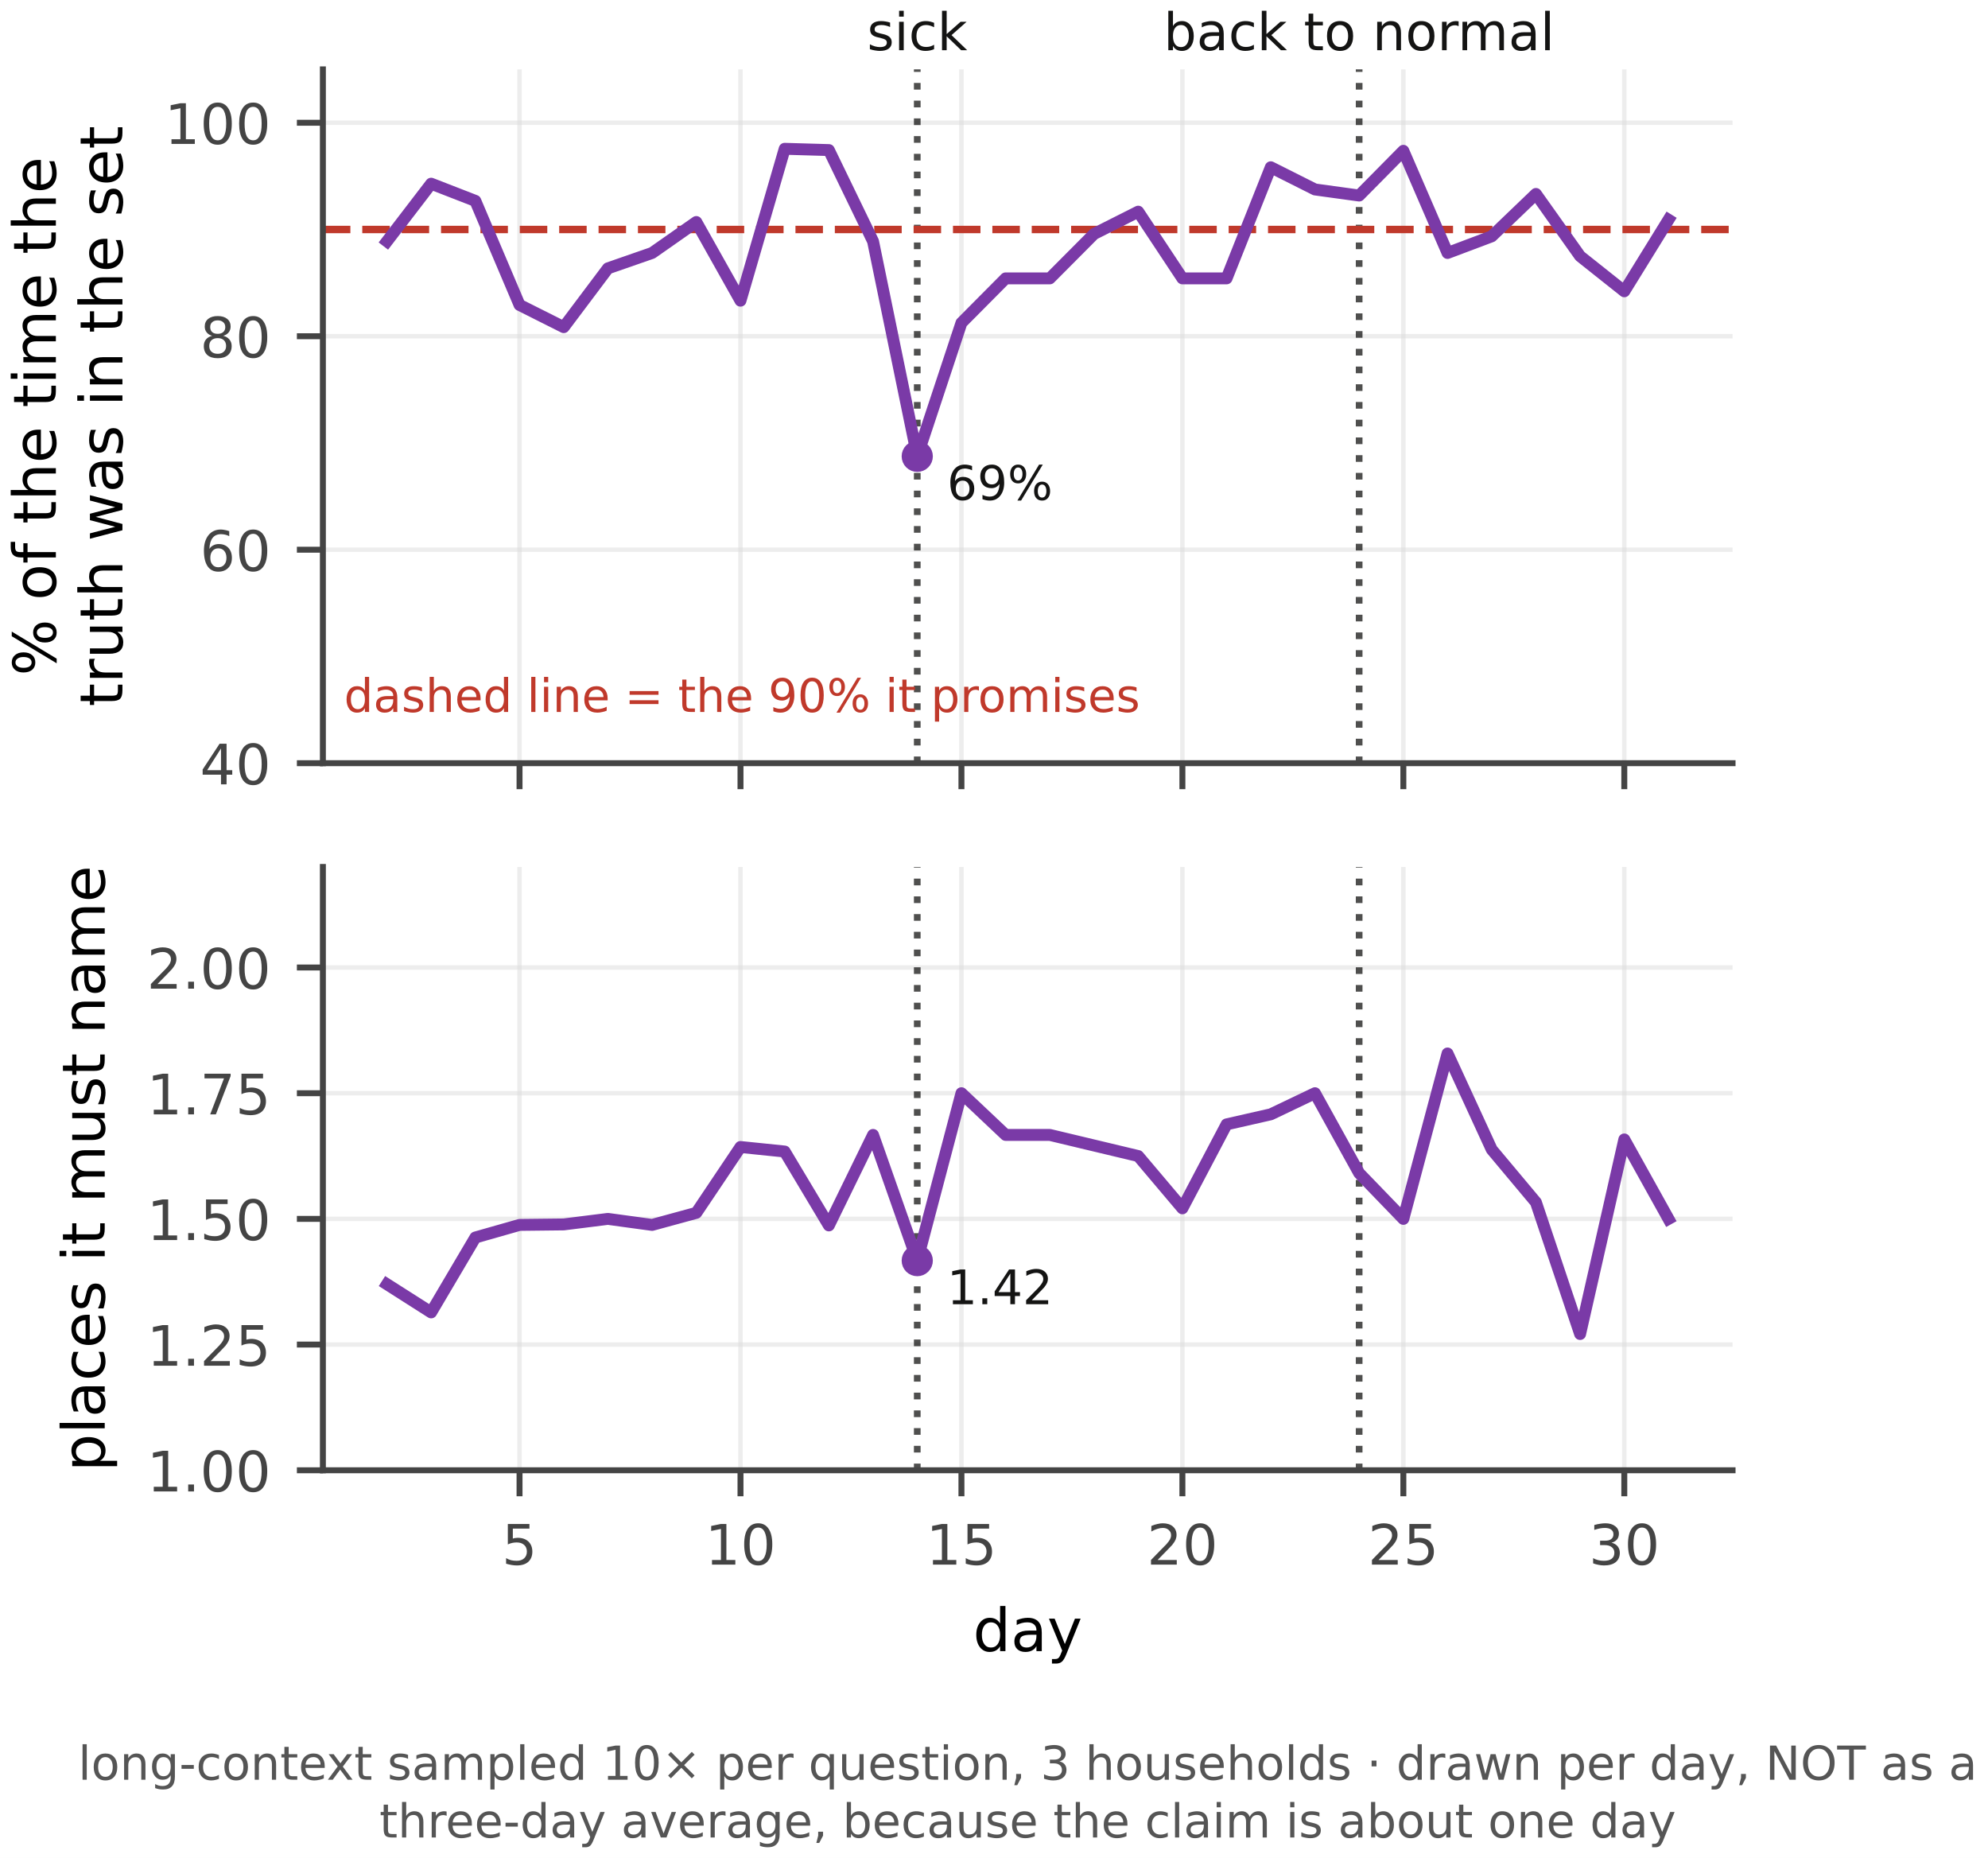
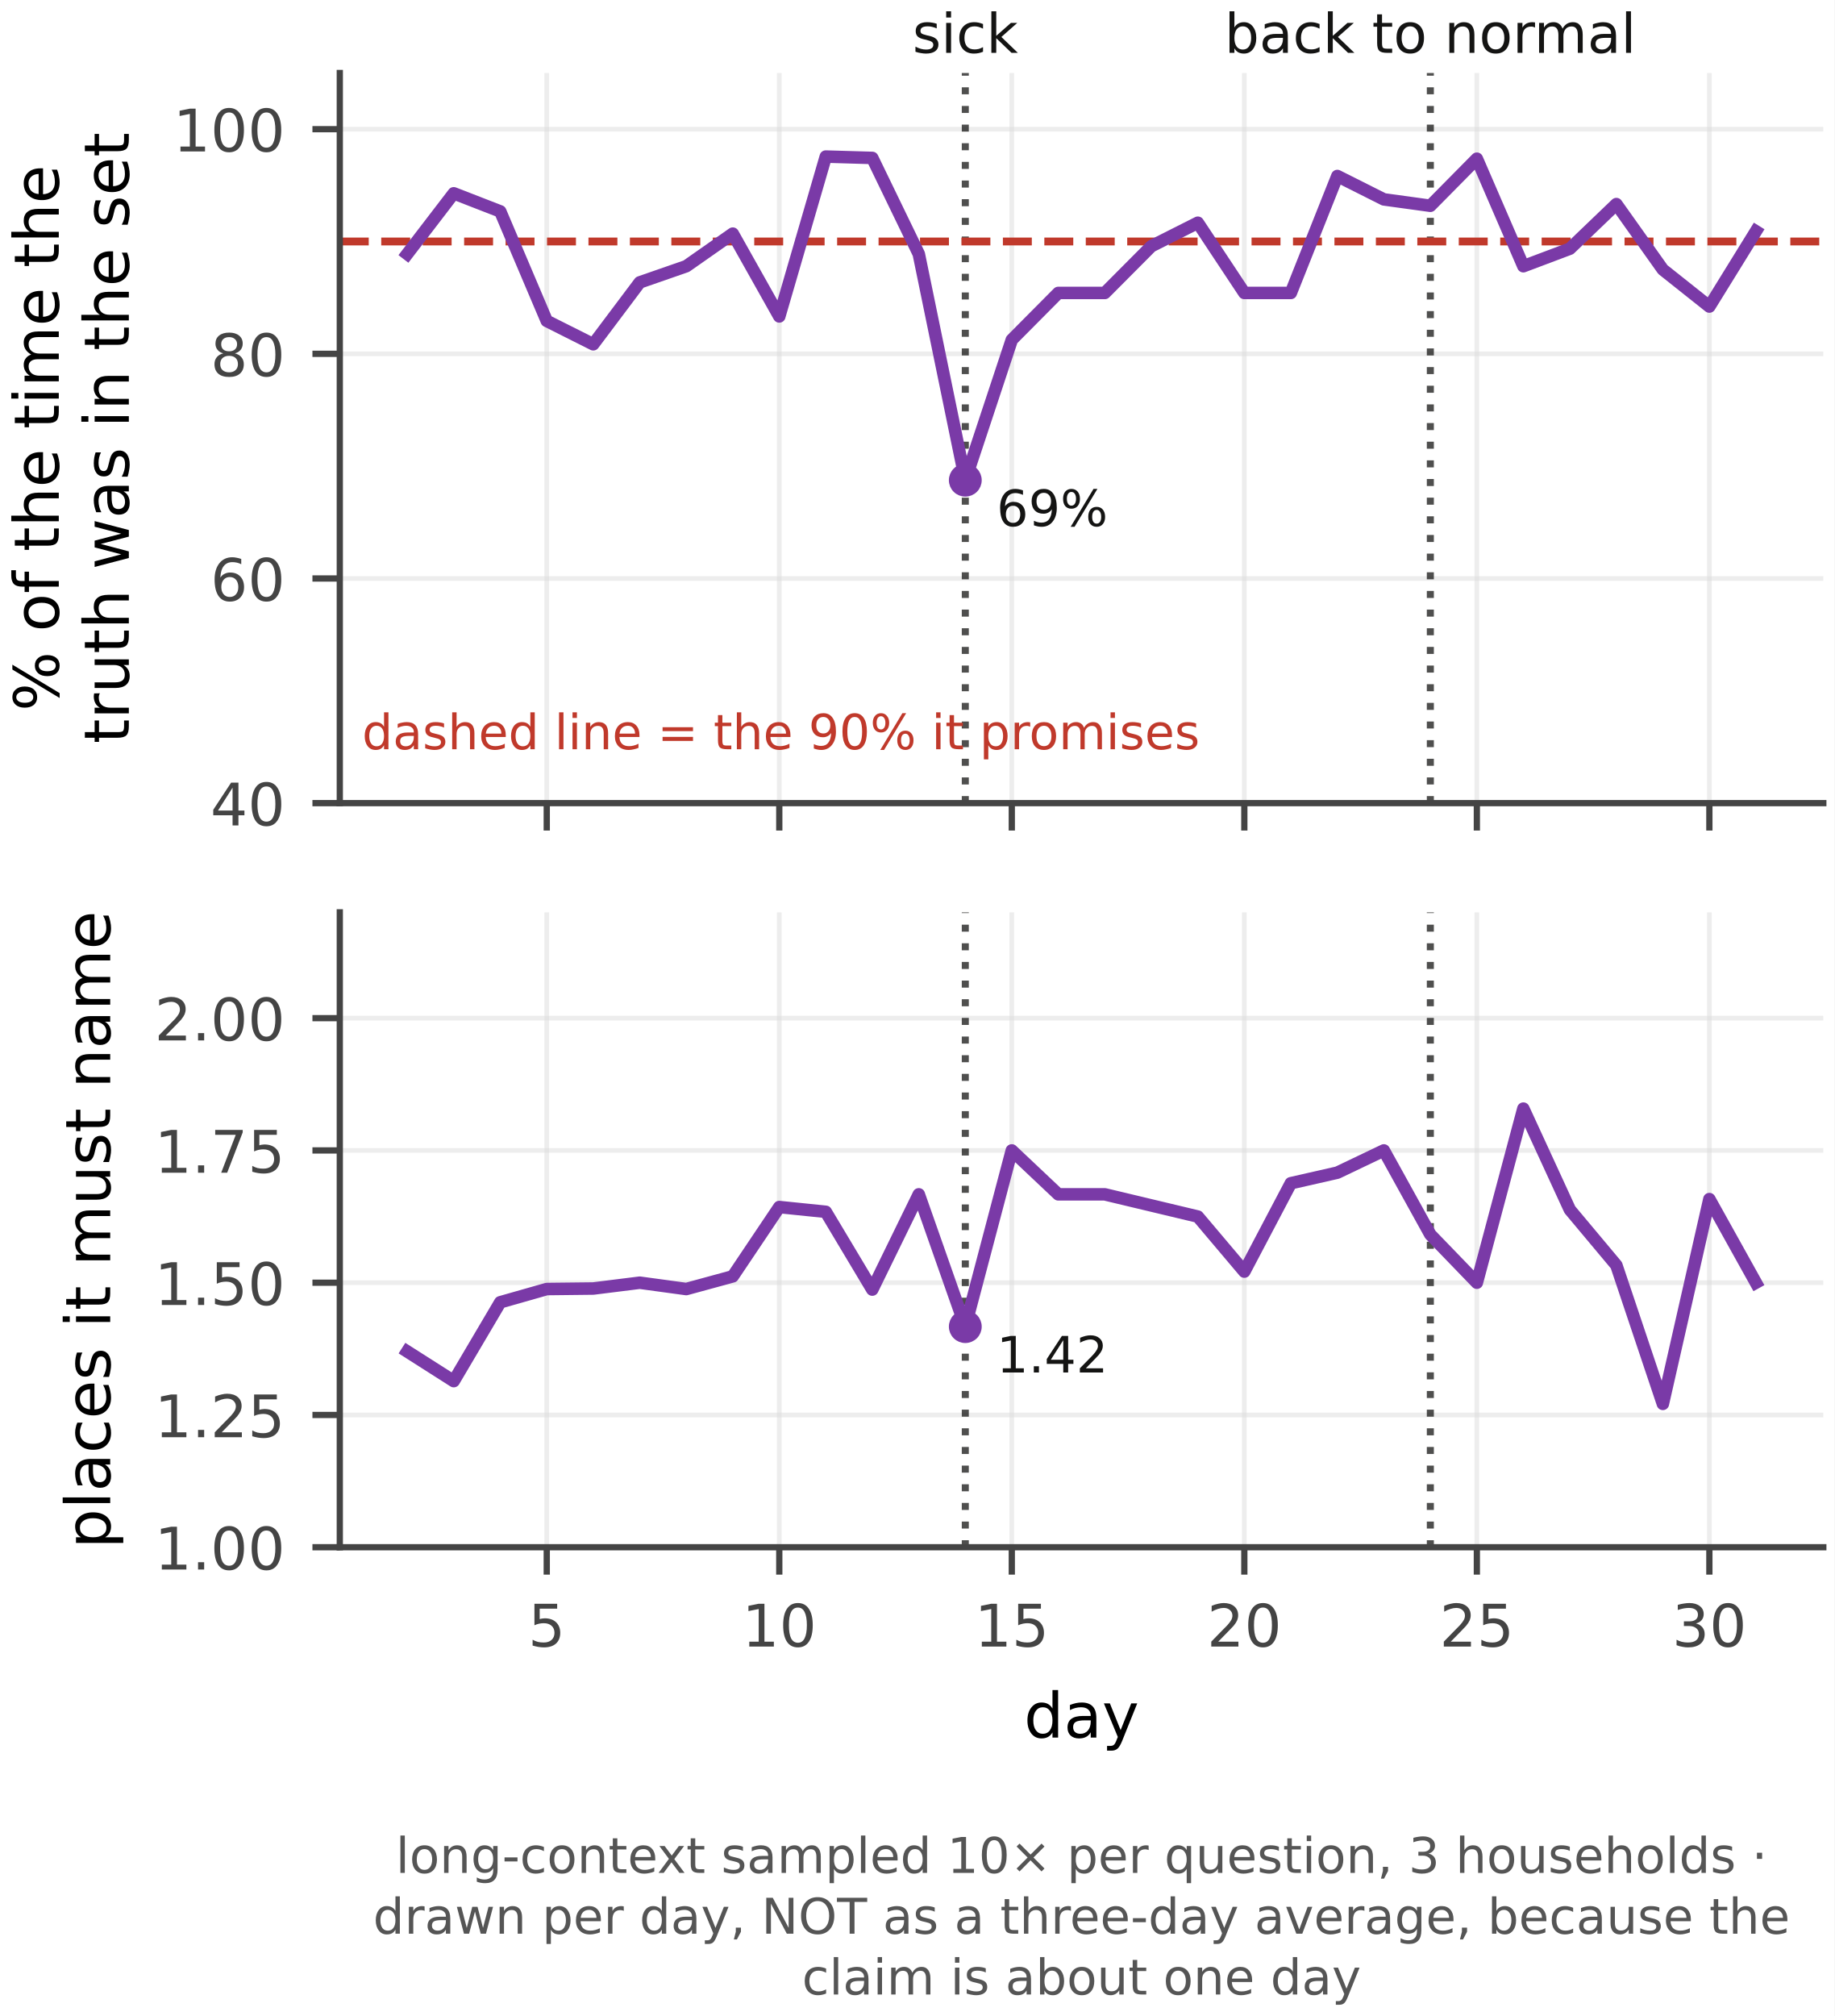
- <svg xmlns="http://www.w3.org/2000/svg" xmlns:xlink="http://www.w3.org/1999/xlink" width="267.554pt" height="249.994pt" viewBox="0 0 267.554 249.994" version="1.1">
+ <svg xmlns="http://www.w3.org/2000/svg" xmlns:xlink="http://www.w3.org/1999/xlink" width="234.616pt" height="257.767pt" viewBox="0 0 234.616 257.767" version="1.1">
  <defs>
    <style type="text/css">*{stroke-linejoin: round; stroke-linecap: butt}</style>
  </defs>
  <g id="figure_1">
    <g id="patch_1">
-       <path d="M 0 249.994  L 267.554 249.994  L 267.554 0  L 0 0  z " style="fill: #ffffff" />
+       <path d="M 0 257.767  L 234.616 257.767  L 234.616 0  L 0 0  z " style="fill: #ffffff" />
    </g>
    <g id="axes_1">
      <g id="patch_2">
        <path d="M 43.456 102.69  L 233.176 102.69  L 233.176 9.335  L 43.456 9.335  z " style="fill: #ffffff" />
      </g>
      <g id="matplotlib.axis_1">
        <g id="xtick_1">
          <g id="line2d_1">
-             <path d="M 69.922 102.69  L 69.922 9.335  " clip-path="url(#pc9276f6405)" style="fill: none; stroke: #dddddd; stroke-opacity: 0.5; stroke-width: 0.6; stroke-linecap: square" />
+             <path d="M 69.922 102.69  L 69.922 9.335  " clip-path="url(#pa21f8b4c7f)" style="fill: none; stroke: #dddddd; stroke-opacity: 0.5; stroke-width: 0.6; stroke-linecap: square" />
          </g>
          <g id="line2d_2">
            <defs>
-               <path id="m1c6df161de" d="M 0 0  L 0 3.5  " style="stroke: #444444; stroke-width: 0.8" />
+               <path id="m66409a1fee" d="M 0 0  L 0 3.5  " style="stroke: #444444; stroke-width: 0.8" />
            </defs>
            <g>
-               <use xlink:href="#m1c6df161de" x="69.922" y="102.69" style="fill: #444444; stroke: #444444; stroke-width: 0.8" />
+               <use xlink:href="#m66409a1fee" x="69.922" y="102.69" style="fill: #444444; stroke: #444444; stroke-width: 0.8" />
            </g>
          </g>
        </g>
        <g id="xtick_2">
          <g id="line2d_3">
-             <path d="M 99.659 102.69  L 99.659 9.335  " clip-path="url(#pc9276f6405)" style="fill: none; stroke: #dddddd; stroke-opacity: 0.5; stroke-width: 0.6; stroke-linecap: square" />
+             <path d="M 99.659 102.69  L 99.659 9.335  " clip-path="url(#pa21f8b4c7f)" style="fill: none; stroke: #dddddd; stroke-opacity: 0.5; stroke-width: 0.6; stroke-linecap: square" />
          </g>
          <g id="line2d_4">
            <g>
-               <use xlink:href="#m1c6df161de" x="99.659" y="102.69" style="fill: #444444; stroke: #444444; stroke-width: 0.8" />
+               <use xlink:href="#m66409a1fee" x="99.659" y="102.69" style="fill: #444444; stroke: #444444; stroke-width: 0.8" />
            </g>
          </g>
        </g>
        <g id="xtick_3">
          <g id="line2d_5">
-             <path d="M 129.395 102.69  L 129.395 9.335  " clip-path="url(#pc9276f6405)" style="fill: none; stroke: #dddddd; stroke-opacity: 0.5; stroke-width: 0.6; stroke-linecap: square" />
+             <path d="M 129.395 102.69  L 129.395 9.335  " clip-path="url(#pa21f8b4c7f)" style="fill: none; stroke: #dddddd; stroke-opacity: 0.5; stroke-width: 0.6; stroke-linecap: square" />
          </g>
          <g id="line2d_6">
            <g>
-               <use xlink:href="#m1c6df161de" x="129.395" y="102.69" style="fill: #444444; stroke: #444444; stroke-width: 0.8" />
+               <use xlink:href="#m66409a1fee" x="129.395" y="102.69" style="fill: #444444; stroke: #444444; stroke-width: 0.8" />
            </g>
          </g>
        </g>
        <g id="xtick_4">
          <g id="line2d_7">
-             <path d="M 159.132 102.69  L 159.132 9.335  " clip-path="url(#pc9276f6405)" style="fill: none; stroke: #dddddd; stroke-opacity: 0.5; stroke-width: 0.6; stroke-linecap: square" />
+             <path d="M 159.132 102.69  L 159.132 9.335  " clip-path="url(#pa21f8b4c7f)" style="fill: none; stroke: #dddddd; stroke-opacity: 0.5; stroke-width: 0.6; stroke-linecap: square" />
          </g>
          <g id="line2d_8">
            <g>
-               <use xlink:href="#m1c6df161de" x="159.132" y="102.69" style="fill: #444444; stroke: #444444; stroke-width: 0.8" />
+               <use xlink:href="#m66409a1fee" x="159.132" y="102.69" style="fill: #444444; stroke: #444444; stroke-width: 0.8" />
            </g>
          </g>
        </g>
        <g id="xtick_5">
          <g id="line2d_9">
-             <path d="M 188.869 102.69  L 188.869 9.335  " clip-path="url(#pc9276f6405)" style="fill: none; stroke: #dddddd; stroke-opacity: 0.5; stroke-width: 0.6; stroke-linecap: square" />
+             <path d="M 188.869 102.69  L 188.869 9.335  " clip-path="url(#pa21f8b4c7f)" style="fill: none; stroke: #dddddd; stroke-opacity: 0.5; stroke-width: 0.6; stroke-linecap: square" />
          </g>
          <g id="line2d_10">
            <g>
-               <use xlink:href="#m1c6df161de" x="188.869" y="102.69" style="fill: #444444; stroke: #444444; stroke-width: 0.8" />
+               <use xlink:href="#m66409a1fee" x="188.869" y="102.69" style="fill: #444444; stroke: #444444; stroke-width: 0.8" />
            </g>
          </g>
        </g>
        <g id="xtick_6">
          <g id="line2d_11">
-             <path d="M 218.605 102.69  L 218.605 9.335  " clip-path="url(#pc9276f6405)" style="fill: none; stroke: #dddddd; stroke-opacity: 0.5; stroke-width: 0.6; stroke-linecap: square" />
+             <path d="M 218.605 102.69  L 218.605 9.335  " clip-path="url(#pa21f8b4c7f)" style="fill: none; stroke: #dddddd; stroke-opacity: 0.5; stroke-width: 0.6; stroke-linecap: square" />
          </g>
          <g id="line2d_12">
            <g>
-               <use xlink:href="#m1c6df161de" x="218.605" y="102.69" style="fill: #444444; stroke: #444444; stroke-width: 0.8" />
+               <use xlink:href="#m66409a1fee" x="218.605" y="102.69" style="fill: #444444; stroke: #444444; stroke-width: 0.8" />
            </g>
          </g>
        </g>
      </g>
      <g id="matplotlib.axis_2">
        <g id="ytick_1">
          <g id="line2d_13">
-             <path d="M 43.456 102.69  L 233.176 102.69  " clip-path="url(#pc9276f6405)" style="fill: none; stroke: #dddddd; stroke-opacity: 0.5; stroke-width: 0.6; stroke-linecap: square" />
+             <path d="M 43.456 102.69  L 233.176 102.69  " clip-path="url(#pa21f8b4c7f)" style="fill: none; stroke: #dddddd; stroke-opacity: 0.5; stroke-width: 0.6; stroke-linecap: square" />
          </g>
          <g id="line2d_14">
            <defs>
-               <path id="m1ed06e139c" d="M 0 0  L -3.5 0  " style="stroke: #444444; stroke-width: 0.8" />
+               <path id="m6133d93bb5" d="M 0 0  L -3.5 0  " style="stroke: #444444; stroke-width: 0.8" />
            </defs>
            <g>
-               <use xlink:href="#m1ed06e139c" x="43.456" y="102.69" style="fill: #444444; stroke: #444444; stroke-width: 0.8" />
+               <use xlink:href="#m6133d93bb5" x="43.456" y="102.69" style="fill: #444444; stroke: #444444; stroke-width: 0.8" />
            </g>
          </g>
          <g id="text_1">
            <text style="font-size: 7.5px; font-family: 'DejaVu Sans', 'Bitstream Vera Sans', 'Computer Modern Sans Serif', 'Lucida Grande', 'Verdana', 'Geneva', 'Lucid', 'Arial', 'Helvetica', 'Avant Garde', sans-serif; text-anchor: end; fill: #444444" x="36.456" y="105.539" transform="rotate(-0 36.45638 105.5394)">40</text>
          </g>
        </g>
        <g id="ytick_2">
          <g id="line2d_15">
-             <path d="M 43.456 73.965  L 233.176 73.965  " clip-path="url(#pc9276f6405)" style="fill: none; stroke: #dddddd; stroke-opacity: 0.5; stroke-width: 0.6; stroke-linecap: square" />
+             <path d="M 43.456 73.965  L 233.176 73.965  " clip-path="url(#pa21f8b4c7f)" style="fill: none; stroke: #dddddd; stroke-opacity: 0.5; stroke-width: 0.6; stroke-linecap: square" />
          </g>
          <g id="line2d_16">
            <g>
-               <use xlink:href="#m1ed06e139c" x="43.456" y="73.965" style="fill: #444444; stroke: #444444; stroke-width: 0.8" />
+               <use xlink:href="#m6133d93bb5" x="43.456" y="73.965" style="fill: #444444; stroke: #444444; stroke-width: 0.8" />
            </g>
          </g>
          <g id="text_2">
            <text style="font-size: 7.5px; font-family: 'DejaVu Sans', 'Bitstream Vera Sans', 'Computer Modern Sans Serif', 'Lucida Grande', 'Verdana', 'Geneva', 'Lucid', 'Arial', 'Helvetica', 'Avant Garde', sans-serif; text-anchor: end; fill: #444444" x="36.456" y="76.815" transform="rotate(-0 36.45638 76.81477)">60</text>
          </g>
        </g>
        <g id="ytick_3">
          <g id="line2d_17">
-             <path d="M 43.456 45.241  L 233.176 45.241  " clip-path="url(#pc9276f6405)" style="fill: none; stroke: #dddddd; stroke-opacity: 0.5; stroke-width: 0.6; stroke-linecap: square" />
+             <path d="M 43.456 45.241  L 233.176 45.241  " clip-path="url(#pa21f8b4c7f)" style="fill: none; stroke: #dddddd; stroke-opacity: 0.5; stroke-width: 0.6; stroke-linecap: square" />
          </g>
          <g id="line2d_18">
            <g>
-               <use xlink:href="#m1ed06e139c" x="43.456" y="45.241" style="fill: #444444; stroke: #444444; stroke-width: 0.8" />
+               <use xlink:href="#m6133d93bb5" x="43.456" y="45.241" style="fill: #444444; stroke: #444444; stroke-width: 0.8" />
            </g>
          </g>
          <g id="text_3">
            <text style="font-size: 7.5px; font-family: 'DejaVu Sans', 'Bitstream Vera Sans', 'Computer Modern Sans Serif', 'Lucida Grande', 'Verdana', 'Geneva', 'Lucid', 'Arial', 'Helvetica', 'Avant Garde', sans-serif; text-anchor: end; fill: #444444" x="36.456" y="48.09" transform="rotate(-0 36.45638 48.09015)">80</text>
          </g>
        </g>
        <g id="ytick_4">
          <g id="line2d_19">
-             <path d="M 43.456 16.516  L 233.176 16.516  " clip-path="url(#pc9276f6405)" style="fill: none; stroke: #dddddd; stroke-opacity: 0.5; stroke-width: 0.6; stroke-linecap: square" />
+             <path d="M 43.456 16.516  L 233.176 16.516  " clip-path="url(#pa21f8b4c7f)" style="fill: none; stroke: #dddddd; stroke-opacity: 0.5; stroke-width: 0.6; stroke-linecap: square" />
          </g>
          <g id="line2d_20">
            <g>
-               <use xlink:href="#m1ed06e139c" x="43.456" y="16.516" style="fill: #444444; stroke: #444444; stroke-width: 0.8" />
+               <use xlink:href="#m6133d93bb5" x="43.456" y="16.516" style="fill: #444444; stroke: #444444; stroke-width: 0.8" />
            </g>
          </g>
          <g id="text_4">
            <text style="font-size: 7.5px; font-family: 'DejaVu Sans', 'Bitstream Vera Sans', 'Computer Modern Sans Serif', 'Lucida Grande', 'Verdana', 'Geneva', 'Lucid', 'Arial', 'Helvetica', 'Avant Garde', sans-serif; text-anchor: end; fill: #444444" x="36.456" y="19.366" transform="rotate(-0 36.45638 19.36552)">100</text>
          </g>
        </g>
        <g id="text_5">
          <text style="font-size: 8px; font-family: 'DejaVu Sans', 'Bitstream Vera Sans', 'Computer Modern Sans Serif', 'Lucida Grande', 'Verdana', 'Geneva', 'Lucid', 'Arial', 'Helvetica', 'Avant Garde', sans-serif" transform="translate(7.51875 90.91934) rotate(-90)">% of the time the</text>
          <text style="font-size: 8px; font-family: 'DejaVu Sans', 'Bitstream Vera Sans', 'Computer Modern Sans Serif', 'Lucida Grande', 'Verdana', 'Geneva', 'Lucid', 'Arial', 'Helvetica', 'Avant Garde', sans-serif" transform="translate(16.477 95.07809) rotate(-90)">truth was in the set</text>
        </g>
      </g>
      <g id="line2d_21">
-         <path d="M 123.448 102.69  L 123.448 9.335  " clip-path="url(#pc9276f6405)" style="fill: none; stroke-dasharray: 0.9,1.485; stroke-dashoffset: 0; stroke: #141413; stroke-opacity: 0.75; stroke-width: 0.9" />
+         <path d="M 123.448 102.69  L 123.448 9.335  " clip-path="url(#pa21f8b4c7f)" style="fill: none; stroke-dasharray: 0.9,1.485; stroke-dashoffset: 0; stroke: #141413; stroke-opacity: 0.75; stroke-width: 0.9" />
      </g>
      <g id="line2d_22">
-         <path d="M 182.921 102.69  L 182.921 9.335  " clip-path="url(#pc9276f6405)" style="fill: none; stroke-dasharray: 0.9,1.485; stroke-dashoffset: 0; stroke: #141413; stroke-opacity: 0.75; stroke-width: 0.9" />
+         <path d="M 182.921 102.69  L 182.921 9.335  " clip-path="url(#pa21f8b4c7f)" style="fill: none; stroke-dasharray: 0.9,1.485; stroke-dashoffset: 0; stroke: #141413; stroke-opacity: 0.75; stroke-width: 0.9" />
      </g>
      <g id="line2d_23">
-         <path d="M 43.456 30.878  L 233.176 30.878  " clip-path="url(#pc9276f6405)" style="fill: none; stroke-dasharray: 3.7,1.6; stroke-dashoffset: 0; stroke: #c0392b" />
+         <path d="M 43.456 30.878  L 233.176 30.878  " clip-path="url(#pa21f8b4c7f)" style="fill: none; stroke-dasharray: 3.7,1.6; stroke-dashoffset: 0; stroke: #c0392b" />
      </g>
      <g id="patch_3">
        <path d="M 43.456 102.69  L 43.456 9.335  " style="fill: none; stroke: #444444; stroke-width: 0.8; stroke-linejoin: miter; stroke-linecap: square" />
      </g>
      <g id="patch_4">
        <path d="M 43.456 102.69  L 233.176 102.69  " style="fill: none; stroke: #444444; stroke-width: 0.8; stroke-linejoin: miter; stroke-linecap: square" />
      </g>
      <g id="text_6">
        <text style="font-size: 6.2px; font-family: 'DejaVu Sans', 'Bitstream Vera Sans', 'Computer Modern Sans Serif', 'Lucida Grande', 'Verdana', 'Geneva', 'Lucid', 'Arial', 'Helvetica', 'Avant Garde', sans-serif; text-anchor: start; fill: #c0392b" x="46.302" y="95.799" transform="rotate(-0 46.30217 95.79928)">dashed line = the 90% it promises</text>
      </g>
      <g id="text_7">
        <text style="font-size: 6.4px; font-family: 'DejaVu Sans', 'Bitstream Vera Sans', 'Computer Modern Sans Serif', 'Lucida Grande', 'Verdana', 'Geneva', 'Lucid', 'Arial', 'Helvetica', 'Avant Garde', sans-serif; text-anchor: start; fill: #141413" x="127.448" y="67.261" transform="rotate(-0 127.448 67.26134)">69%</text>
      </g>
      <g id="text_8">
        <text style="font-size: 7px; font-family: 'DejaVu Sans', 'Bitstream Vera Sans', 'Computer Modern Sans Serif', 'Lucida Grande', 'Verdana', 'Geneva', 'Lucid', 'Arial', 'Helvetica', 'Avant Garde', sans-serif; text-anchor: middle; fill: #141413" x="123.448" y="6.759" transform="rotate(-0 123.448 6.758906)">sick</text>
      </g>
      <g id="text_9">
        <text style="font-size: 7px; font-family: 'DejaVu Sans', 'Bitstream Vera Sans', 'Computer Modern Sans Serif', 'Lucida Grande', 'Verdana', 'Geneva', 'Lucid', 'Arial', 'Helvetica', 'Avant Garde', sans-serif; text-anchor: middle; fill: #141413" x="182.921" y="6.759" transform="rotate(-0 182.9214 6.758906)">back to normal</text>
      </g>
      <g id="line2d_24">
-         <path d="M 52.08 32.473  L 58.027 24.717  L 63.975 27.029  L 69.922 41.033  L 75.869 44.02  L 81.817 36.106  L 87.764 34.038  L 93.711 29.873  L 99.659 40.458  L 105.606 20.021  L 111.553 20.193  L 117.501 32.473  L 123.448 61.398  L 129.395 43.445  L 135.343 37.456  L 141.29 37.456  L 147.237 31.482  L 153.185 28.48  L 159.132 37.456  L 165.079 37.456  L 171.027 22.505  L 176.974 25.493  L 182.921 26.311  L 188.869 20.293  L 194.816 34.038  L 200.763 31.798  L 206.711 26.096  L 212.658 34.469  L 218.605 39.194  L 224.553 29.571  " clip-path="url(#pc9276f6405)" style="fill: none; stroke: #7a3aa7; stroke-width: 1.6; stroke-linecap: square" />
+         <path d="M 52.08 32.473  L 58.027 24.717  L 63.975 27.029  L 69.922 41.033  L 75.869 44.02  L 81.817 36.106  L 87.764 34.038  L 93.711 29.873  L 99.659 40.458  L 105.606 20.021  L 111.553 20.193  L 117.501 32.473  L 123.448 61.398  L 129.395 43.445  L 135.343 37.456  L 141.29 37.456  L 147.237 31.482  L 153.185 28.48  L 159.132 37.456  L 165.079 37.456  L 171.027 22.505  L 176.974 25.493  L 182.921 26.311  L 188.869 20.293  L 194.816 34.038  L 200.763 31.798  L 206.711 26.096  L 212.658 34.469  L 218.605 39.194  L 224.553 29.571  " clip-path="url(#pa21f8b4c7f)" style="fill: none; stroke: #7a3aa7; stroke-width: 1.6; stroke-linecap: square" />
      </g>
      <g id="line2d_25">
        <defs>
-           <path id="m6dc7ce152f" d="M 0 1.6  C 0.424 1.6 0.831 1.431 1.131 1.131  C 1.431 0.831 1.6 0.424 1.6 0  C 1.6 -0.424 1.431 -0.831 1.131 -1.131  C 0.831 -1.431 0.424 -1.6 0 -1.6  C -0.424 -1.6 -0.831 -1.431 -1.131 -1.131  C -1.431 -0.831 -1.6 -0.424 -1.6 0  C -1.6 0.424 -1.431 0.831 -1.131 1.131  C -0.831 1.431 -0.424 1.6 0 1.6  z " style="stroke: #7a3aa7" />
+           <path id="m791073ac5e" d="M 0 1.6  C 0.424 1.6 0.831 1.431 1.131 1.131  C 1.431 0.831 1.6 0.424 1.6 0  C 1.6 -0.424 1.431 -0.831 1.131 -1.131  C 0.831 -1.431 0.424 -1.6 0 -1.6  C -0.424 -1.6 -0.831 -1.431 -1.131 -1.131  C -1.431 -0.831 -1.6 -0.424 -1.6 0  C -1.6 0.424 -1.431 0.831 -1.131 1.131  C -0.831 1.431 -0.424 1.6 0 1.6  z " style="stroke: #7a3aa7" />
        </defs>
-         <g clip-path="url(#pc9276f6405)">
-           <use xlink:href="#m6dc7ce152f" x="123.448" y="61.398" style="fill: #7a3aa7; stroke: #7a3aa7" />
+         <g clip-path="url(#pa21f8b4c7f)">
+           <use xlink:href="#m791073ac5e" x="123.448" y="61.398" style="fill: #7a3aa7; stroke: #7a3aa7" />
        </g>
      </g>
    </g>
    <g id="axes_2">
      <g id="patch_5">
        <path d="M 43.456 197.831  L 233.176 197.831  L 233.176 116.653  L 43.456 116.653  z " style="fill: #ffffff" />
      </g>
      <g id="matplotlib.axis_3">
        <g id="xtick_7">
          <g id="line2d_26">
-             <path d="M 69.922 197.831  L 69.922 116.653  " clip-path="url(#p29f8aa6b2e)" style="fill: none; stroke: #dddddd; stroke-opacity: 0.5; stroke-width: 0.6; stroke-linecap: square" />
+             <path d="M 69.922 197.831  L 69.922 116.653  " clip-path="url(#pd54c93ba4c)" style="fill: none; stroke: #dddddd; stroke-opacity: 0.5; stroke-width: 0.6; stroke-linecap: square" />
          </g>
          <g id="line2d_27">
            <g>
-               <use xlink:href="#m1c6df161de" x="69.922" y="197.831" style="fill: #444444; stroke: #444444; stroke-width: 0.8" />
+               <use xlink:href="#m66409a1fee" x="69.922" y="197.831" style="fill: #444444; stroke: #444444; stroke-width: 0.8" />
            </g>
          </g>
          <g id="text_10">
            <text style="font-size: 7.5px; font-family: 'DejaVu Sans', 'Bitstream Vera Sans', 'Computer Modern Sans Serif', 'Lucida Grande', 'Verdana', 'Geneva', 'Lucid', 'Arial', 'Helvetica', 'Avant Garde', sans-serif; text-anchor: middle; fill: #444444" x="69.922" y="210.53" transform="rotate(-0 69.92202 210.5298)">5</text>
          </g>
        </g>
        <g id="xtick_8">
          <g id="line2d_28">
-             <path d="M 99.659 197.831  L 99.659 116.653  " clip-path="url(#p29f8aa6b2e)" style="fill: none; stroke: #dddddd; stroke-opacity: 0.5; stroke-width: 0.6; stroke-linecap: square" />
+             <path d="M 99.659 197.831  L 99.659 116.653  " clip-path="url(#pd54c93ba4c)" style="fill: none; stroke: #dddddd; stroke-opacity: 0.5; stroke-width: 0.6; stroke-linecap: square" />
          </g>
          <g id="line2d_29">
            <g>
-               <use xlink:href="#m1c6df161de" x="99.659" y="197.831" style="fill: #444444; stroke: #444444; stroke-width: 0.8" />
+               <use xlink:href="#m66409a1fee" x="99.659" y="197.831" style="fill: #444444; stroke: #444444; stroke-width: 0.8" />
            </g>
          </g>
          <g id="text_11">
            <text style="font-size: 7.5px; font-family: 'DejaVu Sans', 'Bitstream Vera Sans', 'Computer Modern Sans Serif', 'Lucida Grande', 'Verdana', 'Geneva', 'Lucid', 'Arial', 'Helvetica', 'Avant Garde', sans-serif; text-anchor: middle; fill: #444444" x="99.659" y="210.53" transform="rotate(-0 99.65869 210.5298)">10</text>
          </g>
        </g>
        <g id="xtick_9">
          <g id="line2d_30">
-             <path d="M 129.395 197.831  L 129.395 116.653  " clip-path="url(#p29f8aa6b2e)" style="fill: none; stroke: #dddddd; stroke-opacity: 0.5; stroke-width: 0.6; stroke-linecap: square" />
+             <path d="M 129.395 197.831  L 129.395 116.653  " clip-path="url(#pd54c93ba4c)" style="fill: none; stroke: #dddddd; stroke-opacity: 0.5; stroke-width: 0.6; stroke-linecap: square" />
          </g>
          <g id="line2d_31">
            <g>
-               <use xlink:href="#m1c6df161de" x="129.395" y="197.831" style="fill: #444444; stroke: #444444; stroke-width: 0.8" />
+               <use xlink:href="#m66409a1fee" x="129.395" y="197.831" style="fill: #444444; stroke: #444444; stroke-width: 0.8" />
            </g>
          </g>
          <g id="text_12">
            <text style="font-size: 7.5px; font-family: 'DejaVu Sans', 'Bitstream Vera Sans', 'Computer Modern Sans Serif', 'Lucida Grande', 'Verdana', 'Geneva', 'Lucid', 'Arial', 'Helvetica', 'Avant Garde', sans-serif; text-anchor: middle; fill: #444444" x="129.395" y="210.53" transform="rotate(-0 129.3954 210.5298)">15</text>
          </g>
        </g>
        <g id="xtick_10">
          <g id="line2d_32">
-             <path d="M 159.132 197.831  L 159.132 116.653  " clip-path="url(#p29f8aa6b2e)" style="fill: none; stroke: #dddddd; stroke-opacity: 0.5; stroke-width: 0.6; stroke-linecap: square" />
+             <path d="M 159.132 197.831  L 159.132 116.653  " clip-path="url(#pd54c93ba4c)" style="fill: none; stroke: #dddddd; stroke-opacity: 0.5; stroke-width: 0.6; stroke-linecap: square" />
          </g>
          <g id="line2d_33">
            <g>
-               <use xlink:href="#m1c6df161de" x="159.132" y="197.831" style="fill: #444444; stroke: #444444; stroke-width: 0.8" />
+               <use xlink:href="#m66409a1fee" x="159.132" y="197.831" style="fill: #444444; stroke: #444444; stroke-width: 0.8" />
            </g>
          </g>
          <g id="text_13">
            <text style="font-size: 7.5px; font-family: 'DejaVu Sans', 'Bitstream Vera Sans', 'Computer Modern Sans Serif', 'Lucida Grande', 'Verdana', 'Geneva', 'Lucid', 'Arial', 'Helvetica', 'Avant Garde', sans-serif; text-anchor: middle; fill: #444444" x="159.132" y="210.53" transform="rotate(-0 159.132 210.5298)">20</text>
          </g>
        </g>
        <g id="xtick_11">
          <g id="line2d_34">
-             <path d="M 188.869 197.831  L 188.869 116.653  " clip-path="url(#p29f8aa6b2e)" style="fill: none; stroke: #dddddd; stroke-opacity: 0.5; stroke-width: 0.6; stroke-linecap: square" />
+             <path d="M 188.869 197.831  L 188.869 116.653  " clip-path="url(#pd54c93ba4c)" style="fill: none; stroke: #dddddd; stroke-opacity: 0.5; stroke-width: 0.6; stroke-linecap: square" />
          </g>
          <g id="line2d_35">
            <g>
-               <use xlink:href="#m1c6df161de" x="188.869" y="197.831" style="fill: #444444; stroke: #444444; stroke-width: 0.8" />
+               <use xlink:href="#m66409a1fee" x="188.869" y="197.831" style="fill: #444444; stroke: #444444; stroke-width: 0.8" />
            </g>
          </g>
          <g id="text_14">
            <text style="font-size: 7.5px; font-family: 'DejaVu Sans', 'Bitstream Vera Sans', 'Computer Modern Sans Serif', 'Lucida Grande', 'Verdana', 'Geneva', 'Lucid', 'Arial', 'Helvetica', 'Avant Garde', sans-serif; text-anchor: middle; fill: #444444" x="188.869" y="210.53" transform="rotate(-0 188.8687 210.5298)">25</text>
          </g>
        </g>
        <g id="xtick_12">
          <g id="line2d_36">
-             <path d="M 218.605 197.831  L 218.605 116.653  " clip-path="url(#p29f8aa6b2e)" style="fill: none; stroke: #dddddd; stroke-opacity: 0.5; stroke-width: 0.6; stroke-linecap: square" />
+             <path d="M 218.605 197.831  L 218.605 116.653  " clip-path="url(#pd54c93ba4c)" style="fill: none; stroke: #dddddd; stroke-opacity: 0.5; stroke-width: 0.6; stroke-linecap: square" />
          </g>
          <g id="line2d_37">
            <g>
-               <use xlink:href="#m1c6df161de" x="218.605" y="197.831" style="fill: #444444; stroke: #444444; stroke-width: 0.8" />
+               <use xlink:href="#m66409a1fee" x="218.605" y="197.831" style="fill: #444444; stroke: #444444; stroke-width: 0.8" />
            </g>
          </g>
          <g id="text_15">
            <text style="font-size: 7.5px; font-family: 'DejaVu Sans', 'Bitstream Vera Sans', 'Computer Modern Sans Serif', 'Lucida Grande', 'Verdana', 'Geneva', 'Lucid', 'Arial', 'Helvetica', 'Avant Garde', sans-serif; text-anchor: middle; fill: #444444" x="218.605" y="210.53" transform="rotate(-0 218.6054 210.5298)">30</text>
          </g>
        </g>
        <g id="text_16">
          <text style="font-size: 8px; font-family: 'DejaVu Sans', 'Bitstream Vera Sans', 'Computer Modern Sans Serif', 'Lucida Grande', 'Verdana', 'Geneva', 'Lucid', 'Arial', 'Helvetica', 'Avant Garde', sans-serif; text-anchor: middle" x="138.316" y="222.168" transform="rotate(-0 138.3164 222.1683)">day</text>
        </g>
      </g>
      <g id="matplotlib.axis_4">
        <g id="ytick_5">
          <g id="line2d_38">
-             <path d="M 43.456 197.831  L 233.176 197.831  " clip-path="url(#p29f8aa6b2e)" style="fill: none; stroke: #dddddd; stroke-opacity: 0.5; stroke-width: 0.6; stroke-linecap: square" />
+             <path d="M 43.456 197.831  L 233.176 197.831  " clip-path="url(#pd54c93ba4c)" style="fill: none; stroke: #dddddd; stroke-opacity: 0.5; stroke-width: 0.6; stroke-linecap: square" />
          </g>
          <g id="line2d_39">
            <g>
-               <use xlink:href="#m1ed06e139c" x="43.456" y="197.831" style="fill: #444444; stroke: #444444; stroke-width: 0.8" />
+               <use xlink:href="#m6133d93bb5" x="43.456" y="197.831" style="fill: #444444; stroke: #444444; stroke-width: 0.8" />
            </g>
          </g>
          <g id="text_17">
            <text style="font-size: 7.5px; font-family: 'DejaVu Sans', 'Bitstream Vera Sans', 'Computer Modern Sans Serif', 'Lucida Grande', 'Verdana', 'Geneva', 'Lucid', 'Arial', 'Helvetica', 'Avant Garde', sans-serif; text-anchor: end; fill: #444444" x="36.456" y="200.68" transform="rotate(-0 36.45638 200.6804)">1.00</text>
          </g>
        </g>
        <g id="ytick_6">
          <g id="line2d_40">
-             <path d="M 43.456 180.919  L 233.176 180.919  " clip-path="url(#p29f8aa6b2e)" style="fill: none; stroke: #dddddd; stroke-opacity: 0.5; stroke-width: 0.6; stroke-linecap: square" />
+             <path d="M 43.456 180.919  L 233.176 180.919  " clip-path="url(#pd54c93ba4c)" style="fill: none; stroke: #dddddd; stroke-opacity: 0.5; stroke-width: 0.6; stroke-linecap: square" />
          </g>
          <g id="line2d_41">
            <g>
-               <use xlink:href="#m1ed06e139c" x="43.456" y="180.919" style="fill: #444444; stroke: #444444; stroke-width: 0.8" />
+               <use xlink:href="#m6133d93bb5" x="43.456" y="180.919" style="fill: #444444; stroke: #444444; stroke-width: 0.8" />
            </g>
          </g>
          <g id="text_18">
            <text style="font-size: 7.5px; font-family: 'DejaVu Sans', 'Bitstream Vera Sans', 'Computer Modern Sans Serif', 'Lucida Grande', 'Verdana', 'Geneva', 'Lucid', 'Arial', 'Helvetica', 'Avant Garde', sans-serif; text-anchor: end; fill: #444444" x="36.456" y="183.768" transform="rotate(-0 36.45638 183.7682)">1.25</text>
          </g>
        </g>
        <g id="ytick_7">
          <g id="line2d_42">
-             <path d="M 43.456 164.007  L 233.176 164.007  " clip-path="url(#p29f8aa6b2e)" style="fill: none; stroke: #dddddd; stroke-opacity: 0.5; stroke-width: 0.6; stroke-linecap: square" />
+             <path d="M 43.456 164.007  L 233.176 164.007  " clip-path="url(#pd54c93ba4c)" style="fill: none; stroke: #dddddd; stroke-opacity: 0.5; stroke-width: 0.6; stroke-linecap: square" />
          </g>
          <g id="line2d_43">
            <g>
-               <use xlink:href="#m1ed06e139c" x="43.456" y="164.007" style="fill: #444444; stroke: #444444; stroke-width: 0.8" />
+               <use xlink:href="#m6133d93bb5" x="43.456" y="164.007" style="fill: #444444; stroke: #444444; stroke-width: 0.8" />
            </g>
          </g>
          <g id="text_19">
            <text style="font-size: 7.5px; font-family: 'DejaVu Sans', 'Bitstream Vera Sans', 'Computer Modern Sans Serif', 'Lucida Grande', 'Verdana', 'Geneva', 'Lucid', 'Arial', 'Helvetica', 'Avant Garde', sans-serif; text-anchor: end; fill: #444444" x="36.456" y="166.856" transform="rotate(-0 36.45638 166.8561)">1.50</text>
          </g>
        </g>
        <g id="ytick_8">
          <g id="line2d_44">
-             <path d="M 43.456 147.095  L 233.176 147.095  " clip-path="url(#p29f8aa6b2e)" style="fill: none; stroke: #dddddd; stroke-opacity: 0.5; stroke-width: 0.6; stroke-linecap: square" />
+             <path d="M 43.456 147.095  L 233.176 147.095  " clip-path="url(#pd54c93ba4c)" style="fill: none; stroke: #dddddd; stroke-opacity: 0.5; stroke-width: 0.6; stroke-linecap: square" />
          </g>
          <g id="line2d_45">
            <g>
-               <use xlink:href="#m1ed06e139c" x="43.456" y="147.095" style="fill: #444444; stroke: #444444; stroke-width: 0.8" />
+               <use xlink:href="#m6133d93bb5" x="43.456" y="147.095" style="fill: #444444; stroke: #444444; stroke-width: 0.8" />
            </g>
          </g>
          <g id="text_20">
            <text style="font-size: 7.5px; font-family: 'DejaVu Sans', 'Bitstream Vera Sans', 'Computer Modern Sans Serif', 'Lucida Grande', 'Verdana', 'Geneva', 'Lucid', 'Arial', 'Helvetica', 'Avant Garde', sans-serif; text-anchor: end; fill: #444444" x="36.456" y="149.944" transform="rotate(-0 36.45638 149.9439)">1.75</text>
          </g>
        </g>
        <g id="ytick_9">
          <g id="line2d_46">
-             <path d="M 43.456 130.182  L 233.176 130.182  " clip-path="url(#p29f8aa6b2e)" style="fill: none; stroke: #dddddd; stroke-opacity: 0.5; stroke-width: 0.6; stroke-linecap: square" />
+             <path d="M 43.456 130.182  L 233.176 130.182  " clip-path="url(#pd54c93ba4c)" style="fill: none; stroke: #dddddd; stroke-opacity: 0.5; stroke-width: 0.6; stroke-linecap: square" />
          </g>
          <g id="line2d_47">
            <g>
-               <use xlink:href="#m1ed06e139c" x="43.456" y="130.182" style="fill: #444444; stroke: #444444; stroke-width: 0.8" />
+               <use xlink:href="#m6133d93bb5" x="43.456" y="130.182" style="fill: #444444; stroke: #444444; stroke-width: 0.8" />
            </g>
          </g>
          <g id="text_21">
            <text style="font-size: 7.5px; font-family: 'DejaVu Sans', 'Bitstream Vera Sans', 'Computer Modern Sans Serif', 'Lucida Grande', 'Verdana', 'Geneva', 'Lucid', 'Arial', 'Helvetica', 'Avant Garde', sans-serif; text-anchor: end; fill: #444444" x="36.456" y="133.032" transform="rotate(-0 36.45638 133.0318)">2.00</text>
          </g>
        </g>
        <g id="text_22">
          <text style="font-size: 8px; font-family: 'DejaVu Sans', 'Bitstream Vera Sans', 'Computer Modern Sans Serif', 'Lucida Grande', 'Verdana', 'Geneva', 'Lucid', 'Arial', 'Helvetica', 'Avant Garde', sans-serif; text-anchor: middle" x="14.093" y="157.242" transform="rotate(-90 14.09341 157.2418)">places it must name</text>
        </g>
      </g>
      <g id="line2d_48">
-         <path d="M 123.448 197.831  L 123.448 116.653  " clip-path="url(#p29f8aa6b2e)" style="fill: none; stroke-dasharray: 0.9,1.485; stroke-dashoffset: 0; stroke: #141413; stroke-opacity: 0.75; stroke-width: 0.9" />
+         <path d="M 123.448 197.831  L 123.448 116.653  " clip-path="url(#pd54c93ba4c)" style="fill: none; stroke-dasharray: 0.9,1.485; stroke-dashoffset: 0; stroke: #141413; stroke-opacity: 0.75; stroke-width: 0.9" />
      </g>
      <g id="line2d_49">
-         <path d="M 182.921 197.831  L 182.921 116.653  " clip-path="url(#p29f8aa6b2e)" style="fill: none; stroke-dasharray: 0.9,1.485; stroke-dashoffset: 0; stroke: #141413; stroke-opacity: 0.75; stroke-width: 0.9" />
+         <path d="M 182.921 197.831  L 182.921 116.653  " clip-path="url(#pd54c93ba4c)" style="fill: none; stroke-dasharray: 0.9,1.485; stroke-dashoffset: 0; stroke: #141413; stroke-opacity: 0.75; stroke-width: 0.9" />
      </g>
      <g id="patch_6">
        <path d="M 43.456 197.831  L 43.456 116.653  " style="fill: none; stroke: #444444; stroke-width: 0.8; stroke-linejoin: miter; stroke-linecap: square" />
      </g>
      <g id="patch_7">
        <path d="M 43.456 197.831  L 233.176 197.831  " style="fill: none; stroke: #444444; stroke-width: 0.8; stroke-linejoin: miter; stroke-linecap: square" />
      </g>
      <g id="text_23">
        <text style="font-size: 6.4px; font-family: 'DejaVu Sans', 'Bitstream Vera Sans', 'Computer Modern Sans Serif', 'Lucida Grande', 'Verdana', 'Geneva', 'Lucid', 'Arial', 'Helvetica', 'Avant Garde', sans-serif; text-anchor: start; fill: #141413" x="127.448" y="175.484" transform="rotate(-0 127.448 175.4845)">1.42</text>
      </g>
      <g id="text_24">
-         <text style="font-size: 6.3px; font-family: 'DejaVu Sans', 'Bitstream Vera Sans', 'Computer Modern Sans Serif', 'Lucida Grande', 'Verdana', 'Geneva', 'Lucid', 'Arial', 'Helvetica', 'Avant Garde', sans-serif; fill: #555555" transform="translate(10.51841 239.4716)">long-context sampled 10× per question, 3 households · drawn per day, NOT as a</text>
-         <text style="font-size: 6.3px; font-family: 'DejaVu Sans', 'Bitstream Vera Sans', 'Computer Modern Sans Serif', 'Lucida Grande', 'Verdana', 'Geneva', 'Lucid', 'Arial', 'Helvetica', 'Avant Garde', sans-serif; fill: #555555" transform="translate(51.0599 247.2443)">three-day average, because the claim is about one day</text>
+         <text style="font-size: 6.3px; font-family: 'DejaVu Sans', 'Bitstream Vera Sans', 'Computer Modern Sans Serif', 'Lucida Grande', 'Verdana', 'Geneva', 'Lucid', 'Arial', 'Helvetica', 'Avant Garde', sans-serif; fill: #555555" transform="translate(50.61299 239.4716)">long-context sampled 10× per question, 3 households ·</text>
+         <text style="font-size: 6.3px; font-family: 'DejaVu Sans', 'Bitstream Vera Sans', 'Computer Modern Sans Serif', 'Lucida Grande', 'Verdana', 'Geneva', 'Lucid', 'Arial', 'Helvetica', 'Avant Garde', sans-serif; fill: #555555" transform="translate(47.71302 247.2443)">drawn per day, NOT as a three-day average, because the</text>
+         <text style="font-size: 6.3px; font-family: 'DejaVu Sans', 'Bitstream Vera Sans', 'Computer Modern Sans Serif', 'Lucida Grande', 'Verdana', 'Geneva', 'Lucid', 'Arial', 'Helvetica', 'Avant Garde', sans-serif; fill: #555555" transform="translate(102.5698 255.017)">claim is about one day</text>
      </g>
      <g id="line2d_50">
-         <path d="M 52.08 172.801  L 58.027 176.589  L 63.975 166.51  L 69.922 164.818  L 75.869 164.751  L 81.817 164.007  L 87.764 164.818  L 93.711 163.195  L 99.659 154.333  L 105.606 154.942  L 111.553 164.886  L 117.501 152.709  L 123.448 169.621  L 129.395 147.095  L 135.343 152.709  L 141.29 152.709  L 147.237 154.13  L 153.185 155.551  L 159.132 162.586  L 165.079 151.289  L 171.027 149.936  L 176.974 147.095  L 182.921 157.851  L 188.869 164.007  L 194.816 141.75  L 200.763 154.671  L 206.711 161.774  L 212.658 179.498  L 218.605 153.318  L 224.553 164.007  " clip-path="url(#p29f8aa6b2e)" style="fill: none; stroke: #7a3aa7; stroke-width: 1.6; stroke-linecap: square" />
+         <path d="M 52.08 172.801  L 58.027 176.589  L 63.975 166.51  L 69.922 164.818  L 75.869 164.751  L 81.817 164.007  L 87.764 164.818  L 93.711 163.195  L 99.659 154.333  L 105.606 154.942  L 111.553 164.886  L 117.501 152.709  L 123.448 169.621  L 129.395 147.095  L 135.343 152.709  L 141.29 152.709  L 147.237 154.13  L 153.185 155.551  L 159.132 162.586  L 165.079 151.289  L 171.027 149.936  L 176.974 147.095  L 182.921 157.851  L 188.869 164.007  L 194.816 141.75  L 200.763 154.671  L 206.711 161.774  L 212.658 179.498  L 218.605 153.318  L 224.553 164.007  " clip-path="url(#pd54c93ba4c)" style="fill: none; stroke: #7a3aa7; stroke-width: 1.6; stroke-linecap: square" />
      </g>
      <g id="line2d_51">
-         <g clip-path="url(#p29f8aa6b2e)">
-           <use xlink:href="#m6dc7ce152f" x="123.448" y="169.621" style="fill: #7a3aa7; stroke: #7a3aa7" />
+         <g clip-path="url(#pd54c93ba4c)">
+           <use xlink:href="#m791073ac5e" x="123.448" y="169.621" style="fill: #7a3aa7; stroke: #7a3aa7" />
        </g>
      </g>
      <g id="legend_1" />
    </g>
  </g>
  <defs>
-     <clipPath id="pc9276f6405">
+     <clipPath id="pa21f8b4c7f">
      <rect x="43.456" y="9.335" width="189.72" height="93.355" />
    </clipPath>
-     <clipPath id="p29f8aa6b2e">
+     <clipPath id="pd54c93ba4c">
      <rect x="43.456" y="116.653" width="189.72" height="81.178" />
    </clipPath>
  </defs>
</svg>
